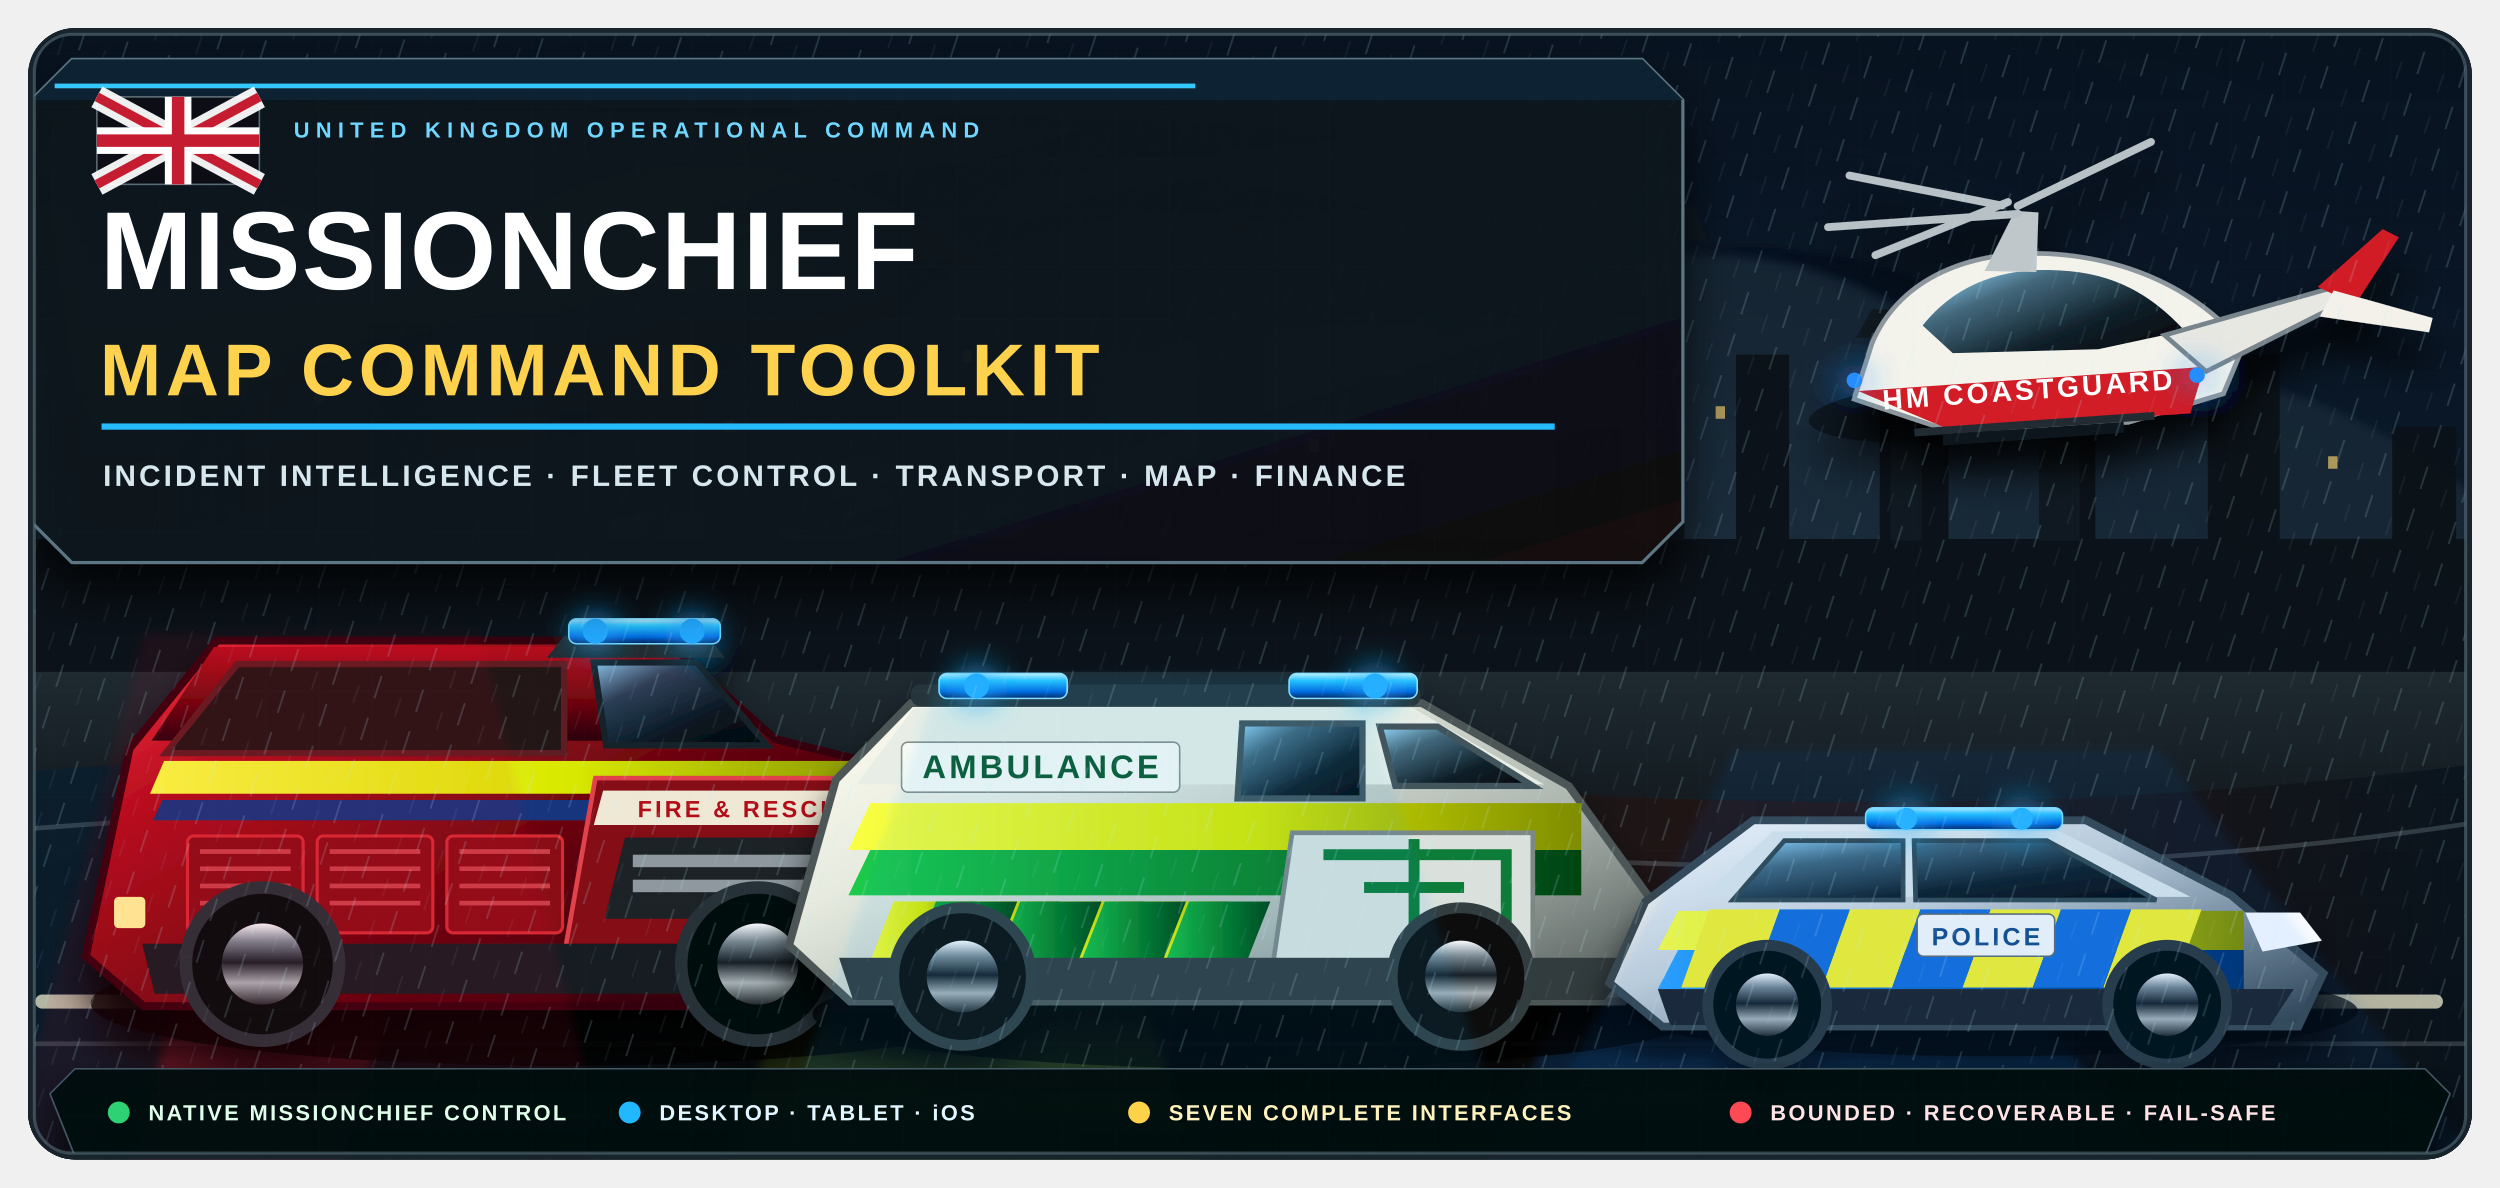
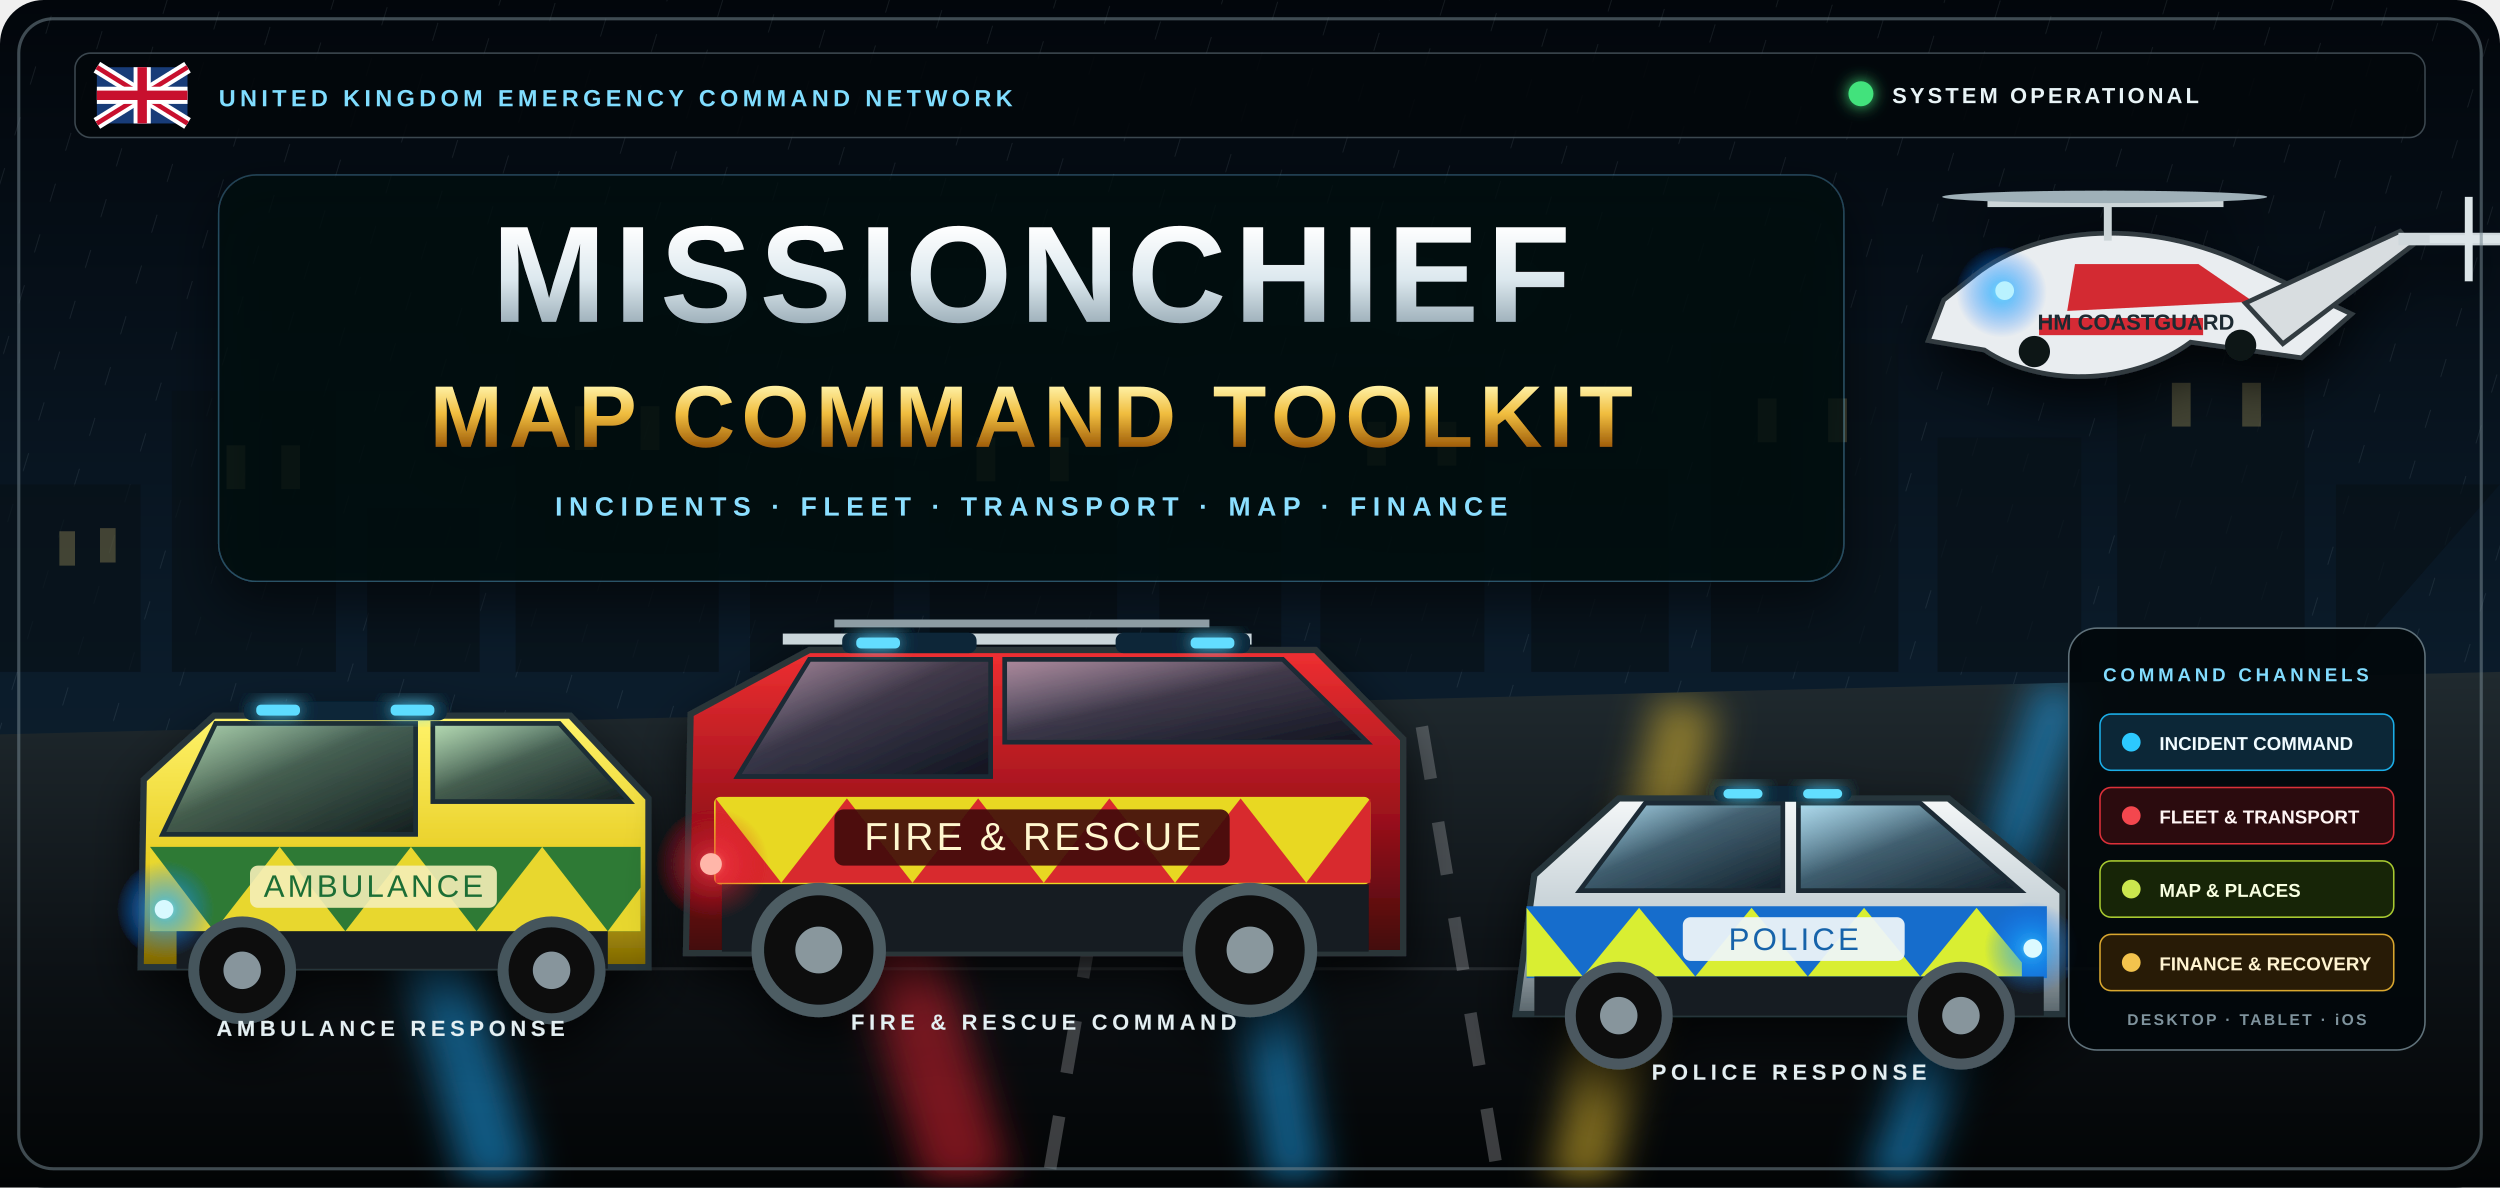
<svg xmlns="http://www.w3.org/2000/svg" width="1600" height="760" viewBox="0 0 1600 760" role="img" aria-labelledby="title desc">
  <defs>
    <linearGradient id="sky" x1="0" y1="0" x2="0" y2="1">
-       <stop offset="0" stop-color="#020713" />
-       <stop offset=".55" stop-color="#07172a" />
-       <stop offset="1" stop-color="#14222b" />
-     </linearGradient>
-     <radialGradient id="horizon" cx=".56" cy=".52" r=".62">
-       <stop offset="0" stop-color="#29435a" stop-opacity=".75" />
-       <stop offset=".5" stop-color="#0a1b2c" stop-opacity=".22" />
-       <stop offset="1" stop-color="#020713" stop-opacity="0" />
+       <stop stop-color="#02060b" />
+       <stop offset=".58" stop-color="#0b1c2b" />
+       <stop offset="1" stop-color="#18242b" />
+     </linearGradient>
+     <linearGradient id="road" x1="0" y1="0" x2="0" y2="1">
+       <stop stop-color="#202a2f" />
+       <stop offset=".55" stop-color="#0d1216" />
+       <stop offset="1" stop-color="#020405" />
+     </linearGradient>
+     <linearGradient id="glass" x1="0" y1="0" x2="1" y2="1">
+       <stop stop-color="#80c9e8" stop-opacity=".58" />
+       <stop offset=".45" stop-color="#193d51" stop-opacity=".8" />
+       <stop offset="1" stop-color="#06131e" stop-opacity=".94" />
+     </linearGradient>
+     <linearGradient id="metal" x1="0" y1="0" x2="0" y2="1">
+       <stop stop-color="#53636d" />
+       <stop offset=".15" stop-color="#151d22" />
+       <stop offset=".7" stop-color="#06090b" />
+       <stop offset="1" stop-color="#252f35" />
+     </linearGradient>
+     <linearGradient id="redBody" x1="0" y1="0" x2="0" y2="1">
+       <stop stop-color="#ef2f31" />
+       <stop offset=".55" stop-color="#9b111b" />
+       <stop offset="1" stop-color="#41070b" />
+     </linearGradient>
+     <linearGradient id="yellowBody" x1="0" y1="0" x2="0" y2="1">
+       <stop stop-color="#fff36a" />
+       <stop offset=".58" stop-color="#e8ce24" />
+       <stop offset="1" stop-color="#7c6500" />
+     </linearGradient>
+     <linearGradient id="policeBody" x1="0" y1="0" x2="0" y2="1">
+       <stop stop-color="#f4f7f8" />
+       <stop offset=".6" stop-color="#bfcbd1" />
+       <stop offset="1" stop-color="#59656b" />
+     </linearGradient>
+     <linearGradient id="titleFill" x1="0" y1="0" x2="0" y2="1">
+       <stop stop-color="#ffffff" />
+       <stop offset=".55" stop-color="#dce8ee" />
+       <stop offset="1" stop-color="#9fb1bb" />
+     </linearGradient>
+     <linearGradient id="gold" x1="0" y1="0" x2="0" y2="1">
+       <stop stop-color="#fff2a7" />
+       <stop offset=".45" stop-color="#f0bd3f" />
+       <stop offset="1" stop-color="#9d5b08" />
+     </linearGradient>
+     <linearGradient id="edge" x1="0" y1="0" x2="1" y2="0">
+       <stop stop-color="#1bbcff" />
+       <stop offset=".48" stop-color="#7ae2ff" />
+       <stop offset=".52" stop-color="#ff9a57" />
+       <stop offset="1" stop-color="#e92531" />
+     </linearGradient>
+     <radialGradient id="blueGlow">
+       <stop stop-color="#77e5ff" stop-opacity=".95" />
+       <stop offset=".25" stop-color="#1fa8ff" stop-opacity=".62" />
+       <stop offset="1" stop-color="#0a6dff" stop-opacity="0" />
    </radialGradient>
-     <linearGradient id="road" x1="0" y1="0" x2="0" y2="1">
-       <stop offset="0" stop-color="#1e2930" />
-       <stop offset=".45" stop-color="#0c1115" />
-       <stop offset="1" stop-color="#020405" />
-     </linearGradient>
-     <linearGradient id="wet" x1="0" y1="0" x2="1" y2="0">
-       <stop offset="0" stop-color="#071d2d" />
-       <stop offset=".28" stop-color="#1b2631" />
-       <stop offset=".5" stop-color="#101418" />
-       <stop offset=".72" stop-color="#261412" />
-       <stop offset="1" stop-color="#07131d" />
-     </linearGradient>
-     <linearGradient id="fireBody" x1="0" y1="0" x2="1" y2=".7">
-       <stop offset="0" stop-color="#ff3949" />
-       <stop offset=".25" stop-color="#b30e1e" />
-       <stop offset=".62" stop-color="#64050e" />
-       <stop offset="1" stop-color="#250207" />
-     </linearGradient>
-     <linearGradient id="fireSide" x1="0" y1="0" x2="0" y2="1">
-       <stop offset="0" stop-color="#b70d1d" />
-       <stop offset=".6" stop-color="#6d0610" />
-       <stop offset="1" stop-color="#2a0307" />
-     </linearGradient>
-     <linearGradient id="ambulanceBody" x1="0" y1="0" x2="1" y2=".8">
-       <stop offset="0" stop-color="#fffef0" />
-       <stop offset=".34" stop-color="#e6eadf" />
-       <stop offset=".7" stop-color="#aeb7b0" />
-       <stop offset="1" stop-color="#626b68" />
-     </linearGradient>
-     <linearGradient id="policeBody" x1="0" y1="0" x2="1" y2="1">
-       <stop offset="0" stop-color="#ffffff" />
-       <stop offset=".42" stop-color="#c8d2d8" />
-       <stop offset=".72" stop-color="#768590" />
-       <stop offset="1" stop-color="#2c3942" />
-     </linearGradient>
-     <linearGradient id="glass" x1="0" y1="0" x2="1" y2="1">
-       <stop offset="0" stop-color="#8dd7ff" stop-opacity=".9" />
-       <stop offset=".28" stop-color="#1d4a64" stop-opacity=".82" />
-       <stop offset=".65" stop-color="#071822" stop-opacity=".96" />
-       <stop offset="1" stop-color="#02070b" />
-     </linearGradient>
-     <linearGradient id="chrome" x1="0" y1="0" x2="0" y2="1">
-       <stop offset="0" stop-color="#f8fbff" />
-       <stop offset=".22" stop-color="#778791" />
-       <stop offset=".48" stop-color="#172128" />
-       <stop offset=".73" stop-color="#a6b0b4" />
-       <stop offset="1" stop-color="#222a2e" />
-     </linearGradient>
-     <linearGradient id="blueLamp" x1="0" y1="0" x2="0" y2="1">
-       <stop offset="0" stop-color="#c9f4ff" />
-       <stop offset=".28" stop-color="#2ac6ff" />
-       <stop offset=".72" stop-color="#0069df" />
-       <stop offset="1" stop-color="#022057" />
-     </linearGradient>
-     <linearGradient id="yellow" x1="0" y1="0" x2="1" y2="0">
-       <stop offset="0" stop-color="#f9ff44" />
-       <stop offset=".55" stop-color="#d8e800" />
-       <stop offset="1" stop-color="#7e8c00" />
-     </linearGradient>
-     <linearGradient id="greenBat" x1="0" y1="0" x2="1" y2="0">
-       <stop offset="0" stop-color="#1dcc49" />
-       <stop offset=".55" stop-color="#078427" />
-       <stop offset="1" stop-color="#024411" />
-     </linearGradient>
-     <linearGradient id="blueBat" x1="0" y1="0" x2="1" y2="0">
-       <stop offset="0" stop-color="#2ea2ff" />
-       <stop offset=".55" stop-color="#075ebd" />
-       <stop offset="1" stop-color="#032f6d" />
-     </linearGradient>
-     <linearGradient id="hud" x1="0" y1="0" x2="1" y2="1">
-       <stop offset="0" stop-color="#07111a" stop-opacity=".96" />
-       <stop offset=".65" stop-color="#0a1720" stop-opacity=".84" />
-       <stop offset="1" stop-color="#13070b" stop-opacity=".9" />
-     </linearGradient>
-     <pattern id="rain" width="28" height="28" patternUnits="userSpaceOnUse" patternTransform="rotate(18)">
-       <path d="M2 0v15" stroke="#b9e9ff" stroke-opacity=".16" stroke-width="1.2" />
-       <path d="M18 10v12" stroke="#b9e9ff" stroke-opacity=".08" stroke-width="1" />
-     </pattern>
-     <pattern id="screenGrid" width="34" height="34" patternUnits="userSpaceOnUse">
-       <path d="M34 0H0V34" fill="none" stroke="#4dd0ff" stroke-opacity=".06" />
-     </pattern>
-     <filter id="shadow" x="-40%" y="-40%" width="180%" height="180%">
-       <feDropShadow dx="0" dy="18" stdDeviation="16" flood-color="#000" flood-opacity=".88" />
+     <radialGradient id="redGlow">
+       <stop stop-color="#ff8b71" stop-opacity=".9" />
+       <stop offset=".25" stop-color="#ef3342" stop-opacity=".55" />
+       <stop offset="1" stop-color="#d4081d" stop-opacity="0" />
+     </radialGradient>
+     <filter id="shadow" x="-30%" y="-30%" width="160%" height="180%">
+       <feDropShadow dx="0" dy="15" stdDeviation="16" flood-color="#000" flood-opacity=".72" />
    </filter>
-     <filter id="vehicleShadow" x="-50%" y="-50%" width="200%" height="220%">
-       <feDropShadow dx="0" dy="20" stdDeviation="12" flood-color="#000" flood-opacity=".85" />
+     <filter id="soft" x="-40%" y="-40%" width="180%" height="180%">
+       <feGaussianBlur stdDeviation="12" />
    </filter>
-     <filter id="blueGlow" x="-250%" y="-250%" width="600%" height="600%">
-       <feGaussianBlur stdDeviation="11" result="g" />
+     <filter id="smallGlow" x="-100%" y="-100%" width="300%" height="300%">
+       <feGaussianBlur stdDeviation="5" result="b" />
      <feMerge>
-         <feMergeNode in="g" />
-         <feMergeNode in="g" />
+         <feMergeNode in="b" />
        <feMergeNode in="SourceGraphic" />
      </feMerge>
    </filter>
-     <filter id="redGlow" x="-250%" y="-250%" width="600%" height="600%">
-       <feGaussianBlur stdDeviation="12" result="g" />
-       <feMerge>
-         <feMergeNode in="g" />
-         <feMergeNode in="SourceGraphic" />
-       </feMerge>
-     </filter>
-     <filter id="soft" x="-30%" y="-30%" width="160%" height="160%">
-       <feGaussianBlur stdDeviation="3" />
-     </filter>
-     <filter id="grain" x="-20%" y="-20%" width="140%" height="140%">
-       <feTurbulence type="fractalNoise" baseFrequency=".75" numOctaves="2" seed="17" result="n" />
-       <feColorMatrix in="n" type="saturate" values="0" />
-       <feComponentTransfer>
-         <feFuncA type="table" tableValues="0 0 .055" />
-       </feComponentTransfer>
-       <feBlend in="SourceGraphic" mode="screen" />
-     </filter>
-     <clipPath id="frameClip">
-       <rect x="18" y="18" width="1564" height="724" rx="30" />
+     <pattern id="rain" width="34" height="34" patternUnits="userSpaceOnUse" patternTransform="rotate(17)">
+       <path d="M0 0v12" stroke="#d6f1ff" stroke-opacity=".08" stroke-width="1.2" />
+     </pattern>
+     <clipPath id="roadClip">
+       <path d="M0 470 L1600 430 L1600 760 L0 760 Z" />
    </clipPath>
  </defs>
-   <g clip-path="url(#frameClip)">
-     <rect width="1600" height="760" fill="url(#sky)" />
-     <rect width="1600" height="760" fill="url(#horizon)" />
-     <g opacity=".55" filter="url(#soft)">
-       <path d="M-70 180C60 90 200 115 288 170c85-88 246-86 345 2 99-56 235-33 292 41 111-79 273-63 348 34 124-37 270 12 350 110v93H-70z" fill="#203443" />
-       <path d="M-60 103c151-85 281-65 386 14 104-55 249-48 331 25 98-48 245-29 322 51 121-65 265-34 354 51 83-21 185 12 267 79V0H-60z" fill="#101c29" />
-     </g>
-     <g opacity=".95">
-       <rect y="345" width="1600" height="110" fill="#050b10" />
-       <g fill="#0a1117">
-         <path d="M0 345h115v-92h40v92h80v-138h42v138h74v-82h32v82h68v-125h49v125h75v-179h34v179h48v-91h34v91h76v-140h42v140h66v-103h34v103h87v-158h42v158h73v-118h34v118h58v-88h44v88h63v-165h31v165h72v-118h46v118h72v-72h41v72h116V455H0z" />
+   <rect width="1600" height="760" rx="28" fill="url(#sky)" />
+   <rect width="1600" height="760" rx="28" fill="url(#rain)" />
+   <g opacity=".72">
+     <path d="M0 430V310h90v120M110 430V250h105v180M235 430V325h72v105M330 430V215h130v215M480 430V290h92v140M595 430V245h120v185M742 430V320h78v110M845 430V235h105v195M980 430V300h88v130M1095 430V220h120v210M1240 430V280h92v150M1355 430V205h120v225M1495 430V310h105" fill="#071018" />
+     <g fill="#f4d57b" opacity=".34">
+       <rect x="38" y="340" width="10" height="22" />
+       <rect x="64" y="338" width="10" height="22" />
+       <rect x="145" y="285" width="12" height="28" />
+       <rect x="180" y="285" width="12" height="28" />
+       <rect x="368" y="260" width="12" height="28" />
+       <rect x="410" y="260" width="12" height="28" />
+       <rect x="625" y="280" width="12" height="28" />
+       <rect x="672" y="280" width="12" height="28" />
+       <rect x="875" y="270" width="12" height="28" />
+       <rect x="920" y="270" width="12" height="28" />
+       <rect x="1125" y="255" width="12" height="28" />
+       <rect x="1170" y="255" width="12" height="28" />
+       <rect x="1390" y="245" width="12" height="28" />
+       <rect x="1435" y="245" width="12" height="28" />
+     </g>
+   </g>
+   <path d="M0 470 L1600 430 L1600 760 L0 760 Z" fill="url(#road)" />
+   <g clip-path="url(#roadClip)" opacity=".5" filter="url(#soft)">
+     <path d="M245 480 L320 760" stroke="#1aaeff" stroke-width="44" />
+     <path d="M530 455 L620 760" stroke="#eb2332" stroke-width="54" />
+     <path d="M780 450 L830 760" stroke="#1baeff" stroke-width="36" />
+     <path d="M1080 450 L1010 760" stroke="#f1c833" stroke-width="40" />
+     <path d="M1320 440 L1210 760" stroke="#1baeff" stroke-width="34" />
+   </g>
+   <path d="M140 620h1320" stroke="#e7eef1" stroke-opacity=".11" stroke-width="2" />
+   <path d="M720 470 670 760M910 465 960 760" stroke="#e4e7e8" stroke-opacity=".25" stroke-width="8" stroke-dasharray="34 28" />
+   <g transform="translate(48 34)">
+     <rect width="1504" height="54" rx="10" fill="#03070b" fill-opacity=".88" stroke="#5a6972" stroke-opacity=".65" />
+     <g transform="translate(14 9)">
+       <rect width="58" height="36" rx="3" fill="#183c78" />
+       <path d="M0 0 58 36M58 0 0 36" stroke="#fff" stroke-width="8" />
+       <path d="M0 0 58 36M58 0 0 36" stroke="#c8102e" stroke-width="3" />
+       <path d="M29 0v36M0 18h58" stroke="#fff" stroke-width="11" />
+       <path d="M29 0v36M0 18h58" stroke="#c8102e" stroke-width="6" />
+     </g>
+     <text x="92" y="34" fill="#80ddff" font-family="Arial,Helvetica,sans-serif" font-size="15" font-weight="800" letter-spacing="2.8">UNITED KINGDOM EMERGENCY COMMAND NETWORK</text>
+     <g transform="translate(1128 11)">
+       <circle cx="15" cy="15" r="8" fill="#42e27b" filter="url(#smallGlow)" />
+       <text x="35" y="21" fill="#e9f4f7" font-family="Arial,Helvetica,sans-serif" font-size="14" font-weight="800" letter-spacing="2">SYSTEM OPERATIONAL</text>
+     </g>
+   </g>
+   <g filter="url(#shadow)">
+     <rect x="140" y="112" width="1040" height="260" rx="24" fill="#02070b" fill-opacity=".72" stroke="#6fcfff" stroke-opacity=".28" />
+     <path d="M172 132h405M742 132h406" stroke="url(#edge)" stroke-width="3" />
+     <text x="660" y="206" text-anchor="middle" fill="url(#titleFill)" font-family="Arial Black,Arial,Helvetica,sans-serif" font-size="88" font-weight="900" letter-spacing="5">MISSIONCHIEF</text>
+     <text x="660" y="286" text-anchor="middle" fill="url(#gold)" font-family="Arial Black,Arial,Helvetica,sans-serif" font-size="56" font-weight="900" letter-spacing="4">MAP COMMAND TOOLKIT</text>
+     <text x="660" y="330" text-anchor="middle" fill="#8bdfff" font-family="Arial,Helvetica,sans-serif" font-size="17" font-weight="800" letter-spacing="4.2">INCIDENTS · FLEET · TRANSPORT · MAP · FINANCE</text>
+   </g>
+   <g transform="translate(1220 108)" filter="url(#shadow)">
+     <path d="M44 68c42-33 113-36 175-6l66 31-32 28-71-10c-39 29-98 28-132 5l-36-6 10-26z" fill="#e9edf0" stroke="#303a40" stroke-width="3" />
+     <path d="M108 61h79l35 24-119 6z" fill="#d32a32" />
+     <path d="M217 86 316 40l8 9-83 63z" fill="#d8dde0" stroke="#303a40" stroke-width="3" />
+     <path d="M315 45h94" stroke="#cfd8dc" stroke-width="8" />
+     <path d="M360 18v54M335 45h50" stroke="#dce5e8" stroke-width="5" />
+     <path d="M85 101h105" stroke="#d52c35" stroke-width="11" />
+     <path d="M129 46v-27M52 22h151" stroke="#ccd5d8" stroke-width="5" />
+     <ellipse cx="127" cy="18" rx="104" ry="4" fill="#9fb0b8" />
+     <circle cx="82" cy="117" r="10" fill="#0d1519" />
+     <circle cx="214" cy="113" r="10" fill="#0d1519" />
+     <text x="147" y="103" text-anchor="middle" fill="#1d2a30" font-family="Arial,Helvetica,sans-serif" font-size="14" font-weight="900">HM COASTGUARD</text>
+     <circle cx="61" cy="79" r="29" fill="url(#blueGlow)" />
+     <circle cx="63" cy="78" r="6" fill="#b9f2ff" />
+   </g>
+   <g transform="translate(72 445)" filter="url(#shadow)">
+     <path d="M20 54 65 13h228l50 53v108H18z" fill="url(#yellowBody)" stroke="#27343a" stroke-width="4" />
+     <path d="M66 18h128v71H32z" fill="url(#glass)" stroke="#1b2d36" stroke-width="3" />
+     <path d="M205 18h81l45 50h-126z" fill="url(#glass)" stroke="#1b2d36" stroke-width="3" />
+     <path d="M24 97h314v54H24z" fill="#2e7a36" />
+     <path d="M24 97 65 151l42-54 42 54 42-54 42 54 42-54 42 54 21-28v28H24z" fill="#e8d72f" />
+     <rect x="88" y="109" width="158" height="27" rx="5" fill="#f4efb7" fill-opacity=".9" />
+     <text x="167" y="129" text-anchor="middle" fill="#1c6e35" font-family="Arial Black,Arial,sans-serif" font-size="20" letter-spacing="2">AMBULANCE</text>
+     <rect x="84" y="4" width="130" height="12" rx="5" fill="#0b2639" />
+     <g fill="#5ddcff" filter="url(#smallGlow)">
+       <rect x="92" y="6" width="28" height="7" rx="3" />
+       <rect x="178" y="6" width="28" height="7" rx="3" />
+     </g>
+     <rect x="41" y="151" width="276" height="24" fill="#151d21" />
+     <circle cx="83" cy="176" r="31" fill="#090c0e" stroke="#45545b" stroke-width="7" />
+     <circle cx="83" cy="176" r="12" fill="#87959c" />
+     <circle cx="281" cy="176" r="31" fill="#090c0e" stroke="#45545b" stroke-width="7" />
+     <circle cx="281" cy="176" r="12" fill="#87959c" />
+     <circle cx="34" cy="137" r="31" fill="url(#blueGlow)" />
+     <circle cx="33" cy="137" r="6" fill="#d8f9ff" />
+     <text x="178" y="218" text-anchor="middle" fill="#e4eff2" font-family="Arial,Helvetica,sans-serif" font-size="14" font-weight="900" letter-spacing="3">AMBULANCE RESPONSE</text>
+   </g>
+   <g transform="translate(424 406)" filter="url(#shadow)">
+     <path d="M18 51 94 10h324l56 57v137H15z" fill="url(#redBody)" stroke="#2b3439" stroke-width="4" />
+     <path d="M94 16h116v75H48z" fill="url(#glass)" stroke="#1a2b34" stroke-width="3" />
+     <path d="M219 16h178l54 53H219z" fill="url(#glass)" stroke="#1a2b34" stroke-width="3" />
+     <rect x="33" y="104" width="420" height="56" rx="4" fill="#e8d821" />
+     <path d="M34 105 76 159l42-54 42 54 42-54 42 54 42-54 42 54 42-54 42 54 41-54v54H34z" fill="#d82a2d" />
+     <rect x="110" y="112" width="253" height="36" rx="6" fill="#3e0b0e" fill-opacity=".9" />
+     <text x="237" y="138" text-anchor="middle" fill="#fff7cf" font-family="Arial Black,Arial,sans-serif" font-size="25" letter-spacing="2">FIRE &amp; RESCUE</text>
+     <path d="M77 3h300" stroke="#cad6da" stroke-width="7" />
+     <path d="M110 -7h240" stroke="#8d9ca3" stroke-width="5" />
+     <rect x="115" y="-1" width="86" height="13" rx="5" fill="#0b2639" />
+     <rect x="290" y="-1" width="86" height="13" rx="5" fill="#0b2639" />
+     <g fill="#63ddff" filter="url(#smallGlow)">
+       <rect x="124" y="2" width="28" height="7" rx="3" />
+       <rect x="338" y="2" width="28" height="7" rx="3" />
+     </g>
+     <rect x="38" y="160" width="414" height="43" fill="#161d21" />
+     <circle cx="100" cy="202" r="39" fill="#090c0e" stroke="#4e5d64" stroke-width="8" />
+     <circle cx="100" cy="202" r="15" fill="#89979d" />
+     <circle cx="376" cy="202" r="39" fill="#090c0e" stroke="#4e5d64" stroke-width="8" />
+     <circle cx="376" cy="202" r="15" fill="#89979d" />
+     <circle cx="32" cy="147" r="36" fill="url(#redGlow)" />
+     <circle cx="31" cy="147" r="7" fill="#ffb6a9" />
+     <text x="244" y="253" text-anchor="middle" fill="#e4eff2" font-family="Arial,Helvetica,sans-serif" font-size="14" font-weight="900" letter-spacing="3">FIRE &amp; RESCUE COMMAND</text>
+   </g>
+   <g transform="translate(958 480)" filter="url(#shadow)">
+     <path d="M24 80 78 31h211l73 60v78H12z" fill="url(#policeBody)" stroke="#26343b" stroke-width="4" />
+     <path d="M95 34h88v56H53z" fill="url(#glass)" stroke="#1a2b34" stroke-width="3" />
+     <path d="M193 34h78l64 56H193z" fill="url(#glass)" stroke="#1a2b34" stroke-width="3" />
+     <path d="M19 100h333v46H19z" fill="#166dcc" />
+     <path d="M19 101 55 145l36-44 36 44 36-44 36 44 36-44 36 44 36-44 29 35v9H19z" fill="#d9ee31" />
+     <rect x="119" y="107" width="142" height="28" rx="5" fill="#eef5f8" fill-opacity=".94" />
+     <text x="190" y="128" text-anchor="middle" fill="#1763aa" font-family="Arial Black,Arial,sans-serif" font-size="20" letter-spacing="2">POLICE</text>
+     <rect x="139" y="23" width="88" height="10" rx="5" fill="#0c2738" />
+     <g fill="#62dfff" filter="url(#smallGlow)">
+       <rect x="145" y="25" width="25" height="6" rx="3" />
+       <rect x="196" y="25" width="25" height="6" rx="3" />
+     </g>
+     <rect x="24" y="145" width="326" height="25" fill="#151d21" />
+     <circle cx="78" cy="170" r="31" fill="#090c0e" stroke="#4b5960" stroke-width="7" />
+     <circle cx="78" cy="170" r="12" fill="#87959c" />
+     <circle cx="297" cy="170" r="31" fill="#090c0e" stroke="#4b5960" stroke-width="7" />
+     <circle cx="297" cy="170" r="12" fill="#87959c" />
+     <circle cx="342" cy="127" r="30" fill="url(#blueGlow)" />
+     <circle cx="343" cy="127" r="6" fill="#dcfaff" />
+     <text x="187" y="211" text-anchor="middle" fill="#e4eff2" font-family="Arial,Helvetica,sans-serif" font-size="14" font-weight="900" letter-spacing="3">POLICE RESPONSE</text>
+   </g>
+   <g transform="translate(1324 402)" font-family="Arial,Helvetica,sans-serif">
+     <rect width="228" height="270" rx="18" fill="#02070b" fill-opacity=".9" stroke="#60727b" />
+     <text x="22" y="34" fill="#81dcff" font-size="12" font-weight="900" letter-spacing="2.4">COMMAND CHANNELS</text>
+     <g transform="translate(20 55)">
+       <rect width="188" height="36" rx="7" fill="#0c2737" stroke="#1baee8" />
+       <circle cx="20" cy="18" r="6" fill="#2cc9ff" />
+       <text x="38" y="23" fill="#f0fbff" font-size="12" font-weight="800">INCIDENT COMMAND</text>
+       <g transform="translate(0 47)">
+         <rect width="188" height="36" rx="7" fill="#2b0b0e" stroke="#dc3039" />
+         <circle cx="20" cy="18" r="6" fill="#f3474e" />
+         <text x="38" y="23" fill="#fff5f4" font-size="12" font-weight="800">FLEET &amp; TRANSPORT</text>
      </g>
-       <g fill="#101820">
-         <path d="M1060 346v-190h18v190zm-14-192h46l-8-22h-30z" />
-         <circle cx="1069" cy="119" r="7" fill="#18232c" />
-         <path d="M1210 346v-130h20v130zm-22-130h64l-10-18h-44z" />
-         <path d="M1305 346v-94h26v94zm-11-94h48l-7-14h-34z" />
+       <g transform="translate(0 94)">
+         <rect width="188" height="36" rx="7" fill="#172507" stroke="#a8c930" />
+         <circle cx="20" cy="18" r="6" fill="#cbe64e" />
+         <text x="38" y="23" fill="#f8ffe1" font-size="12" font-weight="800">MAP &amp; PLACES</text>
      </g>
-       <g fill="#e8c56a" opacity=".75">
-         <rect x="86" y="296" width="5" height="8" />
-         <rect x="201" y="250" width="6" height="8" />
-         <rect x="464" y="269" width="6" height="8" />
-         <rect x="616" y="224" width="6" height="8" />
-         <rect x="838" y="281" width="6" height="8" />
-         <rect x="1098" y="260" width="6" height="8" />
-         <rect x="1358" y="225" width="6" height="8" />
-         <rect x="1490" y="292" width="6" height="8" />
+       <g transform="translate(0 141)">
+         <rect width="188" height="36" rx="7" fill="#281b06" stroke="#d9a72f" />
+         <circle cx="20" cy="18" r="6" fill="#f2c34d" />
+         <text x="38" y="23" fill="#fff4d1" font-size="12" font-weight="800">FINANCE &amp; RECOVERY</text>
      </g>
    </g>
-     <path d="M0 430H1600v330H0z" fill="url(#road)" />
-     <path d="M0 495c305-25 588-18 867 4 271 22 497 19 733-12v273H0z" fill="url(#wet)" opacity=".84" />
-     <path d="M0 532c290-25 592-13 862 9 268 22 515 19 738-17" fill="none" stroke="#9db1ba" stroke-opacity=".25" stroke-width="3" />
-     <path d="M0 668h1600" stroke="#d9e2e6" stroke-opacity=".18" stroke-width="3" />
-     <g opacity=".44" filter="url(#soft)">
-       <path d="M130 563l145 0-63 197H83z" fill="#ff2038" />
-       <path d="M526 560h178l69 200H461z" fill="#c8ff38" />
-       <path d="M1030 574h210l157 186H946z" fill="#148cff" />
-     </g>
-     <g stroke="#f5f2d6" stroke-width="9" stroke-linecap="round" opacity=".72">
-       <path d="M27 641h110" />
-       <path d="M208 641h110" />
-       <path d="M389 641h110" />
-       <path d="M1281 641h105" />
-       <path d="M1454 641h105" />
-     </g>
-     <g transform="translate(1160 118) rotate(-4)" filter="url(#vehicleShadow)">
-       <ellipse cx="112" cy="151" rx="125" ry="22" fill="#000" opacity=".4" />
-       <path d="M31 104c18-36 60-56 118-49 54 7 95 33 119 67l-15 30-62 14-116-3-58-24z" fill="#f4f3eb" stroke="#8c969c" stroke-width="3" />
-       <path d="M64 95c23-25 54-34 90-29 34 4 57 19 77 44l-56 8-93-4z" fill="url(#glass)" />
-       <path d="M20 134h222l-11 29H77z" fill="#d21c25" />
-       <path d="M218 112l110-23 8 9-93 39z" fill="#e8e8e2" stroke="#78848b" stroke-width="3" />
-       <path d="M318 88l44-34 10 6-31 41z" fill="#d11e28" />
-       <path d="M328 91l62 22-3 9-69-15z" fill="#f3f1ea" />
-       <path d="M106 63l22-37 15 2-4 38z" fill="#bfc7ca" />
-       <path d="M54 163h154" stroke="#222c31" stroke-width="5" />
-       <path d="M72 169h116" stroke="#11181c" stroke-width="7" />
-       <circle cx="18" cy="127" r="5" fill="#258dff" filter="url(#blueGlow)" />
-       <circle cx="237" cy="139" r="5" fill="#258dff" filter="url(#blueGlow)" />
-       <text x="128" y="147" text-anchor="middle" fill="#fff" font-family="Arial,sans-serif" font-size="18" font-weight="900" letter-spacing="2">HM COASTGUARD</text>
-       <path d="M130 28H8M120 22l-96-26M124 20 37 48M130 23l88-35" stroke="#b8c1c5" stroke-width="5" stroke-linecap="round" />
-     </g>
-     <g transform="translate(55 382)" filter="url(#vehicleShadow)">
-       <ellipse cx="303" cy="260" rx="300" ry="40" fill="#000" opacity=".75" />
-       <path d="M28 97 84 28h287l70 63 105 26 38 115-44 30H37L0 230z" fill="url(#fireBody)" stroke="#340208" stroke-width="5" />
-       <path d="M82 32h280l64 60H42z" fill="url(#fireSide)" />
-       <path d="M325 42h66l45 53h-103z" fill="url(#glass)" stroke="#17242b" stroke-width="4" />
-       <path d="M97 43h209v57H51z" fill="#211417" stroke="#5f1d24" stroke-width="4" />
-       <path d="M50 105h485v21H41z" fill="url(#yellow)" />
-       <path d="M49 130h486v13H43z" fill="#17367d" />
-       <g fill="#8a0c18" stroke="#d72b36" stroke-width="2">
-         <rect x="65" y="153" width="74" height="62" rx="4" />
-         <rect x="148" y="153" width="74" height="62" rx="4" />
-         <rect x="231" y="153" width="74" height="62" rx="4" />
-       </g>
-       <g stroke="#ed5a63" stroke-width="3" opacity=".65">
-         <path d="M73 163h58M73 174h58M73 185h58M73 196h58" />
-         <path d="M156 163h58M156 174h58M156 185h58M156 196h58" />
-         <path d="M239 163h58M239 174h58M239 185h58M239 196h58" />
-       </g>
-       <path d="M326 116h206v114H306z" fill="#850913" stroke="#e2424c" stroke-width="3" />
-       <path d="M331 124h186v22H325z" fill="#efe8d5" />
-       <text x="423" y="141" text-anchor="middle" fill="#b20b18" font-family="Arial,sans-serif" font-size="15" font-weight="900" letter-spacing="2">FIRE &amp; RESCUE</text>
-       <path d="M345 154h161v52H332z" fill="#1b2125" />
-       <g fill="#8e989e">
-         <rect x="350" y="165" width="145" height="8" />
-         <rect x="350" y="181" width="145" height="8" />
-       </g>
-       <path d="M36 222h526l-24 32H44z" fill="#181d20" />
-       <path d="M413 208h138l16 22-29 19H405z" fill="url(#chrome)" />
-       <circle cx="113" cy="235" r="49" fill="#06090b" stroke="#273239" stroke-width="8" />
-       <circle cx="113" cy="235" r="26" fill="url(#chrome)" />
-       <circle cx="430" cy="235" r="49" fill="#06090b" stroke="#273239" stroke-width="8" />
-       <circle cx="430" cy="235" r="26" fill="url(#chrome)" />
-       <path d="M306 25h92l11 14H295z" fill="#222b30" />
-       <rect x="309" y="14" width="97" height="16" rx="5" fill="url(#blueLamp)" stroke="#80dfff" />
-       <rect x="18" y="192" width="20" height="20" rx="3" fill="#fff59b" />
-       <rect x="534" y="192" width="24" height="20" rx="3" fill="#ffb7a3" />
-       <circle cx="326" cy="22" r="8" fill="#24a9ff" filter="url(#blueGlow)" />
-       <circle cx="388" cy="22" r="8" fill="#24a9ff" filter="url(#blueGlow)" />
-     </g>
-     <g transform="translate(505 425)" filter="url(#vehicleShadow)">
-       <ellipse cx="300" cy="224" rx="285" ry="35" fill="#000" opacity=".72" />
-       <path d="M30 74 78 25h327l94 53 60 83-25 55H39L0 180z" fill="url(#ambulanceBody)" stroke="#4d5757" stroke-width="5" />
-       <path d="M80 28h319l84 49H43z" fill="#e8eee5" />
-       <path d="M378 40h37l61 38h-88z" fill="url(#glass)" stroke="#43545b" stroke-width="4" />
-       <path d="M290 38h77v48h-80z" fill="url(#glass)" stroke="#43545b" stroke-width="4" />
-       <path d="M52 89h455v30H38z" fill="url(#yellow)" />
-       <path d="M52 119h455v29H38z" fill="url(#greenBat)" />
-       <g fill="url(#yellow)">
-         <path d="M67 152h52l-22 56H45z" />
-         <path d="M121 152h52l-22 56H99z" />
-         <path d="M175 152h52l-22 56H153z" />
-         <path d="M229 152h52l-22 56H207z" />
-       </g>
-       <g fill="url(#greenBat)">
-         <path d="M94 152h52l-22 56H72z" />
-         <path d="M148 152h52l-22 56H126z" />
-         <path d="M202 152h52l-22 56H180z" />
-         <path d="M256 152h52l-22 56H234z" />
-       </g>
-       <rect x="72" y="50" width="178" height="32" rx="4" fill="#f7faf4" stroke="#838d89" />
-       <text x="161" y="73" text-anchor="middle" fill="#0c5a2d" font-family="Arial,sans-serif" font-size="21" font-weight="900" letter-spacing="2">AMBULANCE</text>
-       <path d="M322 108h154v82H310z" fill="#dae1dc" stroke="#7d8784" stroke-width="3" />
-       <path d="M342 122h117v43" fill="none" stroke="#0e7c38" stroke-width="7" />
-       <path d="M400 112v62M368 143h64" stroke="#0e7c38" stroke-width="7" />
-       <path d="M32 188h510l-20 27H41z" fill="#313a3d" />
-       <circle cx="111" cy="200" r="44" fill="#070a0c" stroke="#313d41" stroke-width="7" />
-       <circle cx="111" cy="200" r="23" fill="url(#chrome)" />
-       <circle cx="430" cy="200" r="44" fill="#070a0c" stroke="#313d41" stroke-width="7" />
-       <circle cx="430" cy="200" r="23" fill="url(#chrome)" />
-       <rect x="78" y="13" width="326" height="14" rx="6" fill="#27353a" />
-       <rect x="96" y="6" width="82" height="16" rx="5" fill="url(#blueLamp)" stroke="#8fe4ff" />
-       <rect x="320" y="6" width="82" height="16" rx="5" fill="url(#blueLamp)" stroke="#8fe4ff" />
-       <circle cx="120" cy="14" r="8" fill="#28afff" filter="url(#blueGlow)" />
-       <circle cx="375" cy="14" r="8" fill="#28afff" filter="url(#blueGlow)" />
-     </g>
-     <g transform="translate(1030 482)" filter="url(#vehicleShadow)">
-       <ellipse cx="244" cy="165" rx="235" ry="29" fill="#000" opacity=".7" />
-       <path d="M23 95 92 43h213l93 48 59 50-16 34H34L0 147z" fill="url(#policeBody)" stroke="#37464f" stroke-width="5" />
-       <path d="M105 50h183l84 42H58z" fill="#dce6e9" />
-       <path d="M112 56h76v38H79zM195 56h85l70 38H196z" fill="url(#glass)" stroke="#314851" stroke-width="3" />
-       <path d="M44 101h362v25H31z" fill="url(#yellow)" />
-       <path d="M44 126h362v25H31z" fill="url(#blueBat)" />
-       <g fill="#f4f22e">
-         <path d="M64 100h45l-18 50H46z" />
-         <path d="M154 100h45l-18 50H136z" />
-         <path d="M244 100h45l-18 50H226z" />
-         <path d="M334 100h45l-18 50H316z" />
-       </g>
-       <g fill="#126dd8">
-         <path d="M109 100h45l-18 50H91z" />
-         <path d="M199 100h45l-18 50H181z" />
-         <path d="M289 100h45l-18 50H271z" />
-       </g>
-       <rect x="197" y="103" width="88" height="27" rx="4" fill="#f5f8f9" stroke="#5f6c73" />
-       <text x="241" y="123" text-anchor="middle" fill="#124d89" font-family="Arial,sans-serif" font-size="16" font-weight="900" letter-spacing="2">POLICE</text>
-       <path d="M31 151h407l-15 23H39z" fill="#1b2429" />
-       <circle cx="101" cy="161" r="38" fill="#05080a" stroke="#2c373d" stroke-width="7" />
-       <circle cx="101" cy="161" r="20" fill="url(#chrome)" />
-       <circle cx="357" cy="161" r="38" fill="#05080a" stroke="#2c373d" stroke-width="7" />
-       <circle cx="357" cy="161" r="20" fill="url(#chrome)" />
-       <rect x="164" y="35" width="126" height="14" rx="5" fill="url(#blueLamp)" stroke="#8be2ff" />
-       <circle cx="190" cy="42" r="7" fill="#29b7ff" filter="url(#blueGlow)" />
-       <circle cx="264" cy="42" r="7" fill="#29b7ff" filter="url(#blueGlow)" />
-       <path d="M407 102h35l14 18-38 7z" fill="#f8fbff" />
-     </g>
-     <g opacity=".55" filter="url(#soft)">
-       <path d="M92 405l215 0 85 355H0z" fill="#ff1631" opacity=".14" />
-       <path d="M602 431h267l104 329H488z" fill="#16a7ff" opacity=".16" />
-       <path d="M1110 480h272l218 280H965z" fill="#087aff" opacity=".15" />
-     </g>
-     <rect width="1600" height="760" fill="url(#rain)" />
-     <g transform="translate(46 38)" filter="url(#shadow)">
-       <path d="M0 0h1005l26 26v270l-26 26H0l-26-26V26z" fill="url(#hud)" stroke="#5c7683" stroke-width="2" />
-       <path d="M0 0h1005l26 26H-26l26-26z" fill="#102331" />
-       <path d="M-11 17h730" stroke="#36c8ff" stroke-width="3" />
-       <g transform="translate(16 24)">
-         <rect width="104" height="56" rx="5" fill="#081119" stroke="#5c6d77" />
-         <path d="M0 0 104 56M104 0 0 56" stroke="#fff" stroke-width="15" opacity=".93" />
-         <path d="M0 0 104 56M104 0 0 56" stroke="#c51f31" stroke-width="6" />
-         <path d="M52 0v56M0 28h104" stroke="#fff" stroke-width="17" />
-         <path d="M52 0v56M0 28h104" stroke="#c51f31" stroke-width="8" />
-       </g>
-       <text x="142" y="50" fill="#6fd7ff" font-family="Arial,sans-serif" font-size="14" font-weight="800" letter-spacing="4">UNITED KINGDOM OPERATIONAL COMMAND</text>
-       <text x="18" y="147" fill="#ffffff" font-family="Arial Black,Arial,sans-serif" font-size="71" font-weight="900" letter-spacing="1">MISSIONCHIEF</text>
-       <text x="18" y="215" fill="#ffd24e" font-family="Arial Black,Arial,sans-serif" font-size="47" font-weight="900" letter-spacing="3">MAP COMMAND TOOLKIT</text>
-       <path d="M19 235h930" stroke="#25baff" stroke-width="4" />
-       <text x="20" y="273" fill="#d7e7ed" font-family="Arial,sans-serif" font-size="19" font-weight="700" letter-spacing="2">INCIDENT INTELLIGENCE · FLEET CONTROL · TRANSPORT · MAP · FINANCE</text>
-     </g>
-     <g transform="translate(48 684)" filter="url(#shadow)">
-       <path d="M0 0h1504l16 16-16 40H0l-16-40z" fill="#050b10" fill-opacity=".94" stroke="#425864" />
-       <g font-family="Arial,sans-serif" font-weight="900" font-size="14" letter-spacing="1.5">
-         <circle cx="28" cy="28" r="7" fill="#2fd274" />
-         <text x="47" y="33" fill="#dfffea">NATIVE MISSIONCHIEF CONTROL</text>
-         <circle cx="355" cy="28" r="7" fill="#22b8ff" />
-         <text x="374" y="33" fill="#e1f7ff">DESKTOP · TABLET · iOS</text>
-         <circle cx="681" cy="28" r="7" fill="#ffd348" />
-         <text x="700" y="33" fill="#fff3bd">SEVEN COMPLETE INTERFACES</text>
-         <circle cx="1066" cy="28" r="7" fill="#ff4a55" />
-         <text x="1085" y="33" fill="#ffe4e6">BOUNDED · RECOVERABLE · FAIL-SAFE</text>
-       </g>
-     </g>
-     <rect width="1600" height="760" fill="url(#screenGrid)" opacity=".24" />
-     <rect width="1600" height="760" fill="none" stroke="#70838d" stroke-width="3" />
-     <rect x="12" y="12" width="1576" height="736" rx="30" fill="none" stroke="#17242b" stroke-width="20" />
-     <rect x="22" y="22" width="1556" height="716" rx="24" fill="none" stroke="#5b707b" stroke-opacity=".58" stroke-width="2" />
-   </g>
+     <text x="114" y="254" text-anchor="middle" fill="#7f939d" font-size="10" font-weight="800" letter-spacing="1.5">DESKTOP · TABLET · iOS</text>
+   </g>
+   <rect x="12" y="12" width="1576" height="736" rx="22" fill="none" stroke="#71838c" stroke-opacity=".55" stroke-width="2" />
</svg>
